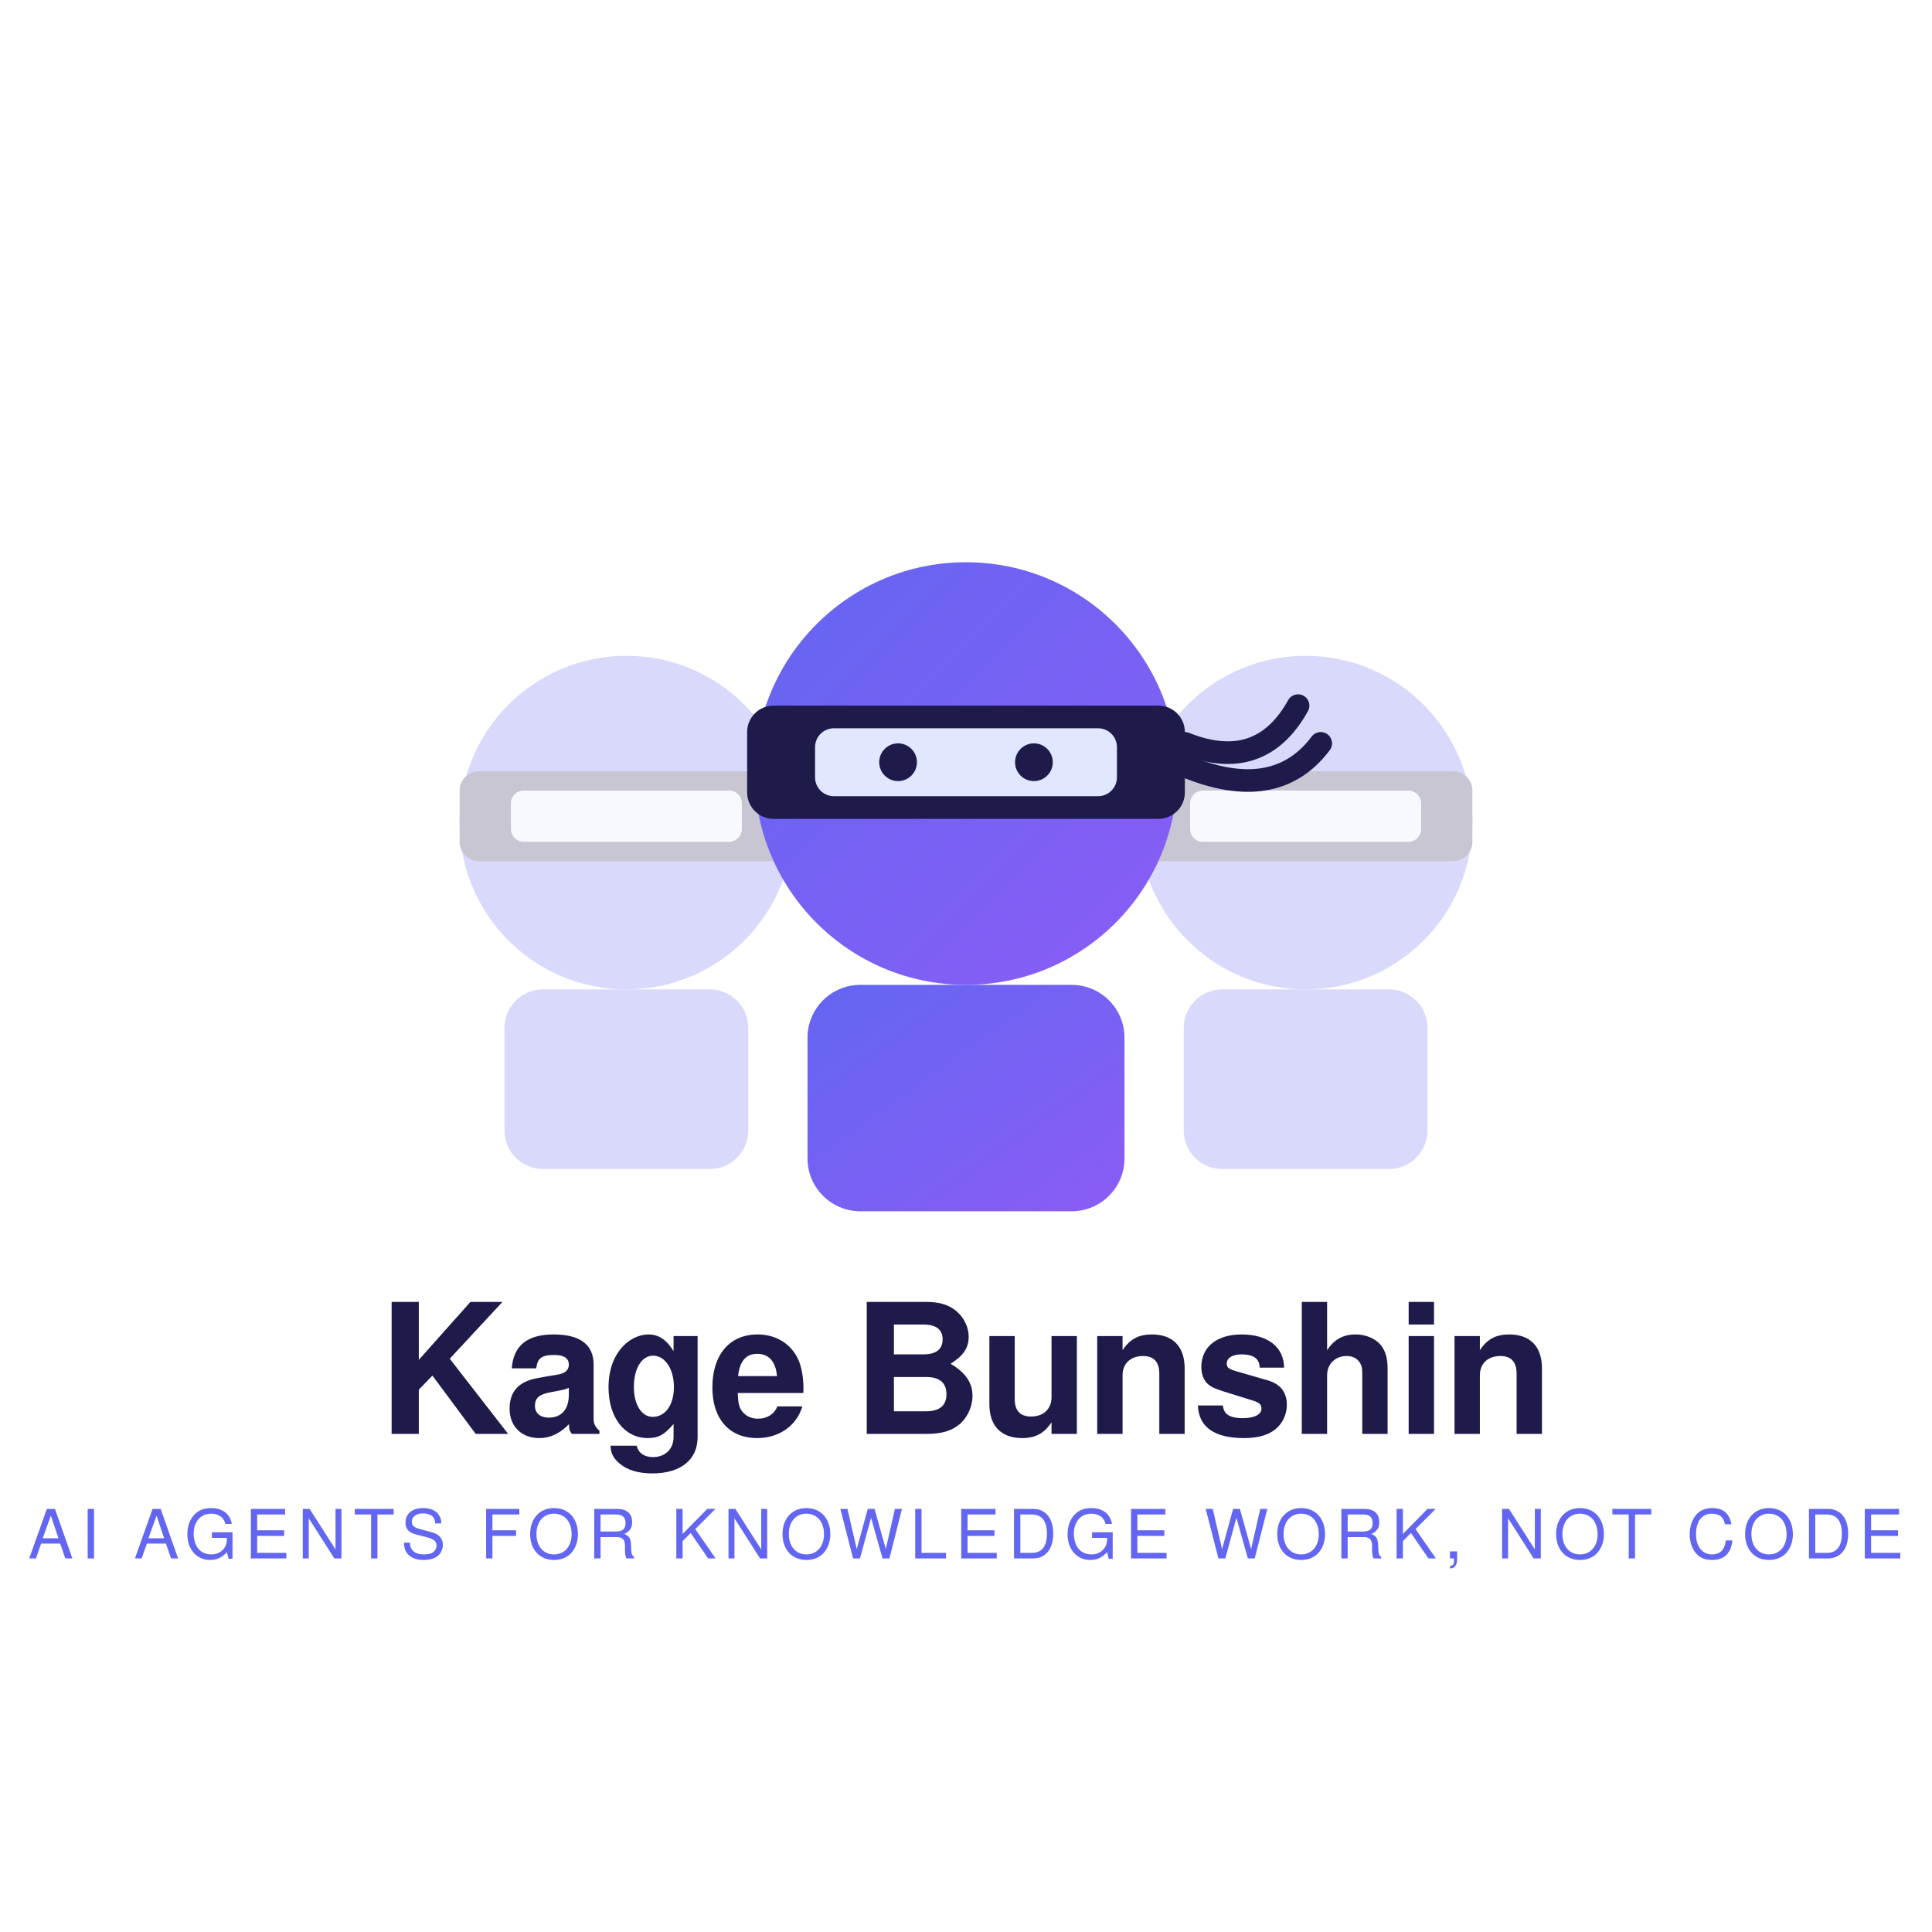
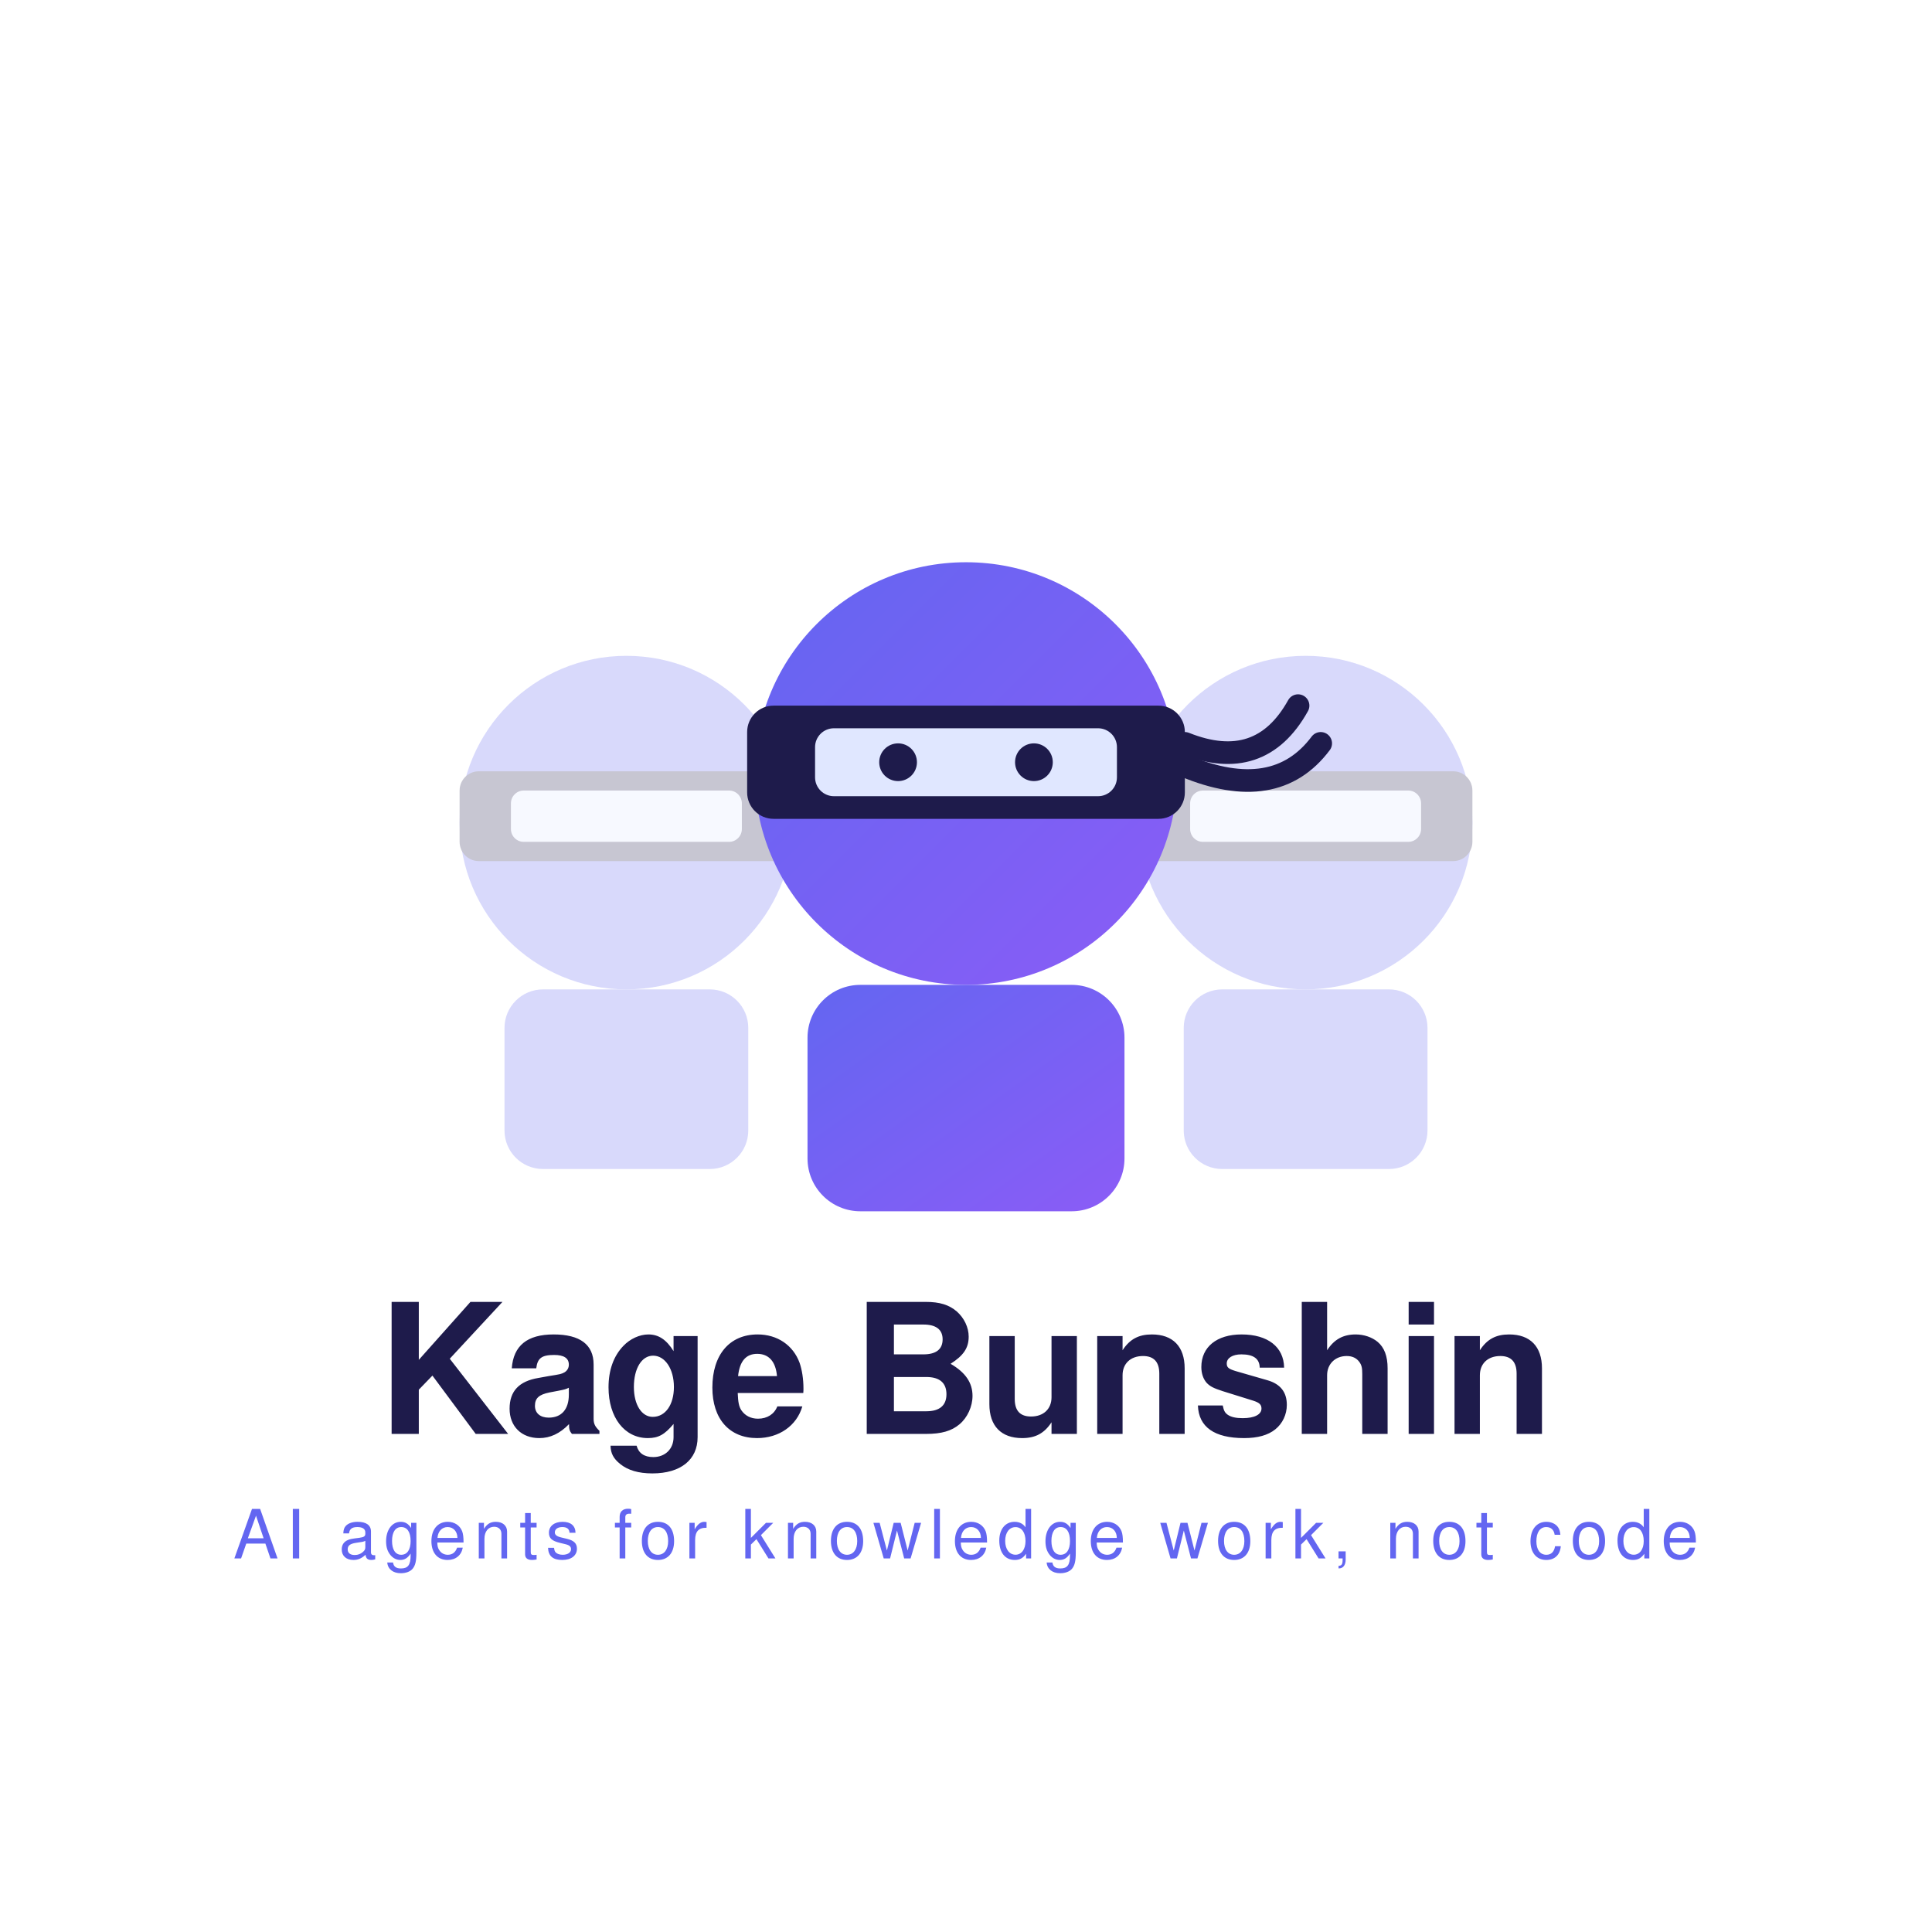
<svg xmlns="http://www.w3.org/2000/svg" viewBox="0 0 512 512" width="512" height="512">
  <defs>
    <linearGradient id="grad" x1="0%" y1="0%" x2="100%" y2="100%">
      <stop offset="0%" style="stop-color:#6366f1" />
      <stop offset="100%" style="stop-color:#8b5cf6" />
    </linearGradient>
  </defs>
  <g transform="translate(256, 225)">
    <g opacity="0.25" transform="translate(-90, 10) scale(0.85)">
      <circle cx="0" cy="-20" r="52" fill="#6366f1" />
      <rect x="-38" y="32" width="76" height="56" rx="12" fill="#6366f1" />
      <rect x="-52" y="-36" width="104" height="28" rx="6" fill="#1e1b4b" />
      <rect x="-36" y="-30" width="72" height="16" rx="4" fill="#e0e7ff" />
    </g>
    <g opacity="0.25" transform="translate(90, 10) scale(0.85)">
      <circle cx="0" cy="-20" r="52" fill="#6366f1" />
      <rect x="-38" y="32" width="76" height="56" rx="12" fill="#6366f1" />
      <rect x="-52" y="-36" width="104" height="28" rx="6" fill="#1e1b4b" />
      <rect x="-36" y="-30" width="72" height="16" rx="4" fill="#e0e7ff" />
    </g>
    <g>
      <circle cx="0" cy="-20" r="56" fill="url(#grad)" />
      <rect x="-42" y="36" width="84" height="60" rx="14" fill="url(#grad)" />
      <rect x="-58" y="-38" width="116" height="30" rx="7" fill="#1e1b4b" />
      <rect x="-40" y="-32" width="80" height="18" rx="5" fill="#e0e7ff" />
      <circle cx="-18" cy="-23" r="5" fill="#1e1b4b" />
      <circle cx="18" cy="-23" r="5" fill="#1e1b4b" />
      <path d="M58,-28 Q78,-20 88,-38" stroke="#1e1b4b" stroke-width="6" fill="none" stroke-linecap="round" />
      <path d="M58,-22 Q82,-12 94,-28" stroke="#1e1b4b" stroke-width="6" fill="none" stroke-linecap="round" />
    </g>
  </g>
  <text x="256" y="380" text-anchor="middle" font-family="-apple-system, BlinkMacSystemFont, 'Segoe UI', Helvetica, Arial, sans-serif" font-size="48" font-weight="700" fill="#1e1b4b" letter-spacing="-1">
    Kage Bunshin
  </text>
  <text x="256" y="413" text-anchor="middle" font-family="-apple-system, BlinkMacSystemFont, 'Segoe UI', Helvetica, Arial, sans-serif" font-size="18" fill="#6366f1" letter-spacing="2">
-     AI AGENTS FOR KNOWLEDGE WORK, NOT CODE
+     AI agents for knowledge work, not code
  </text>
</svg>
